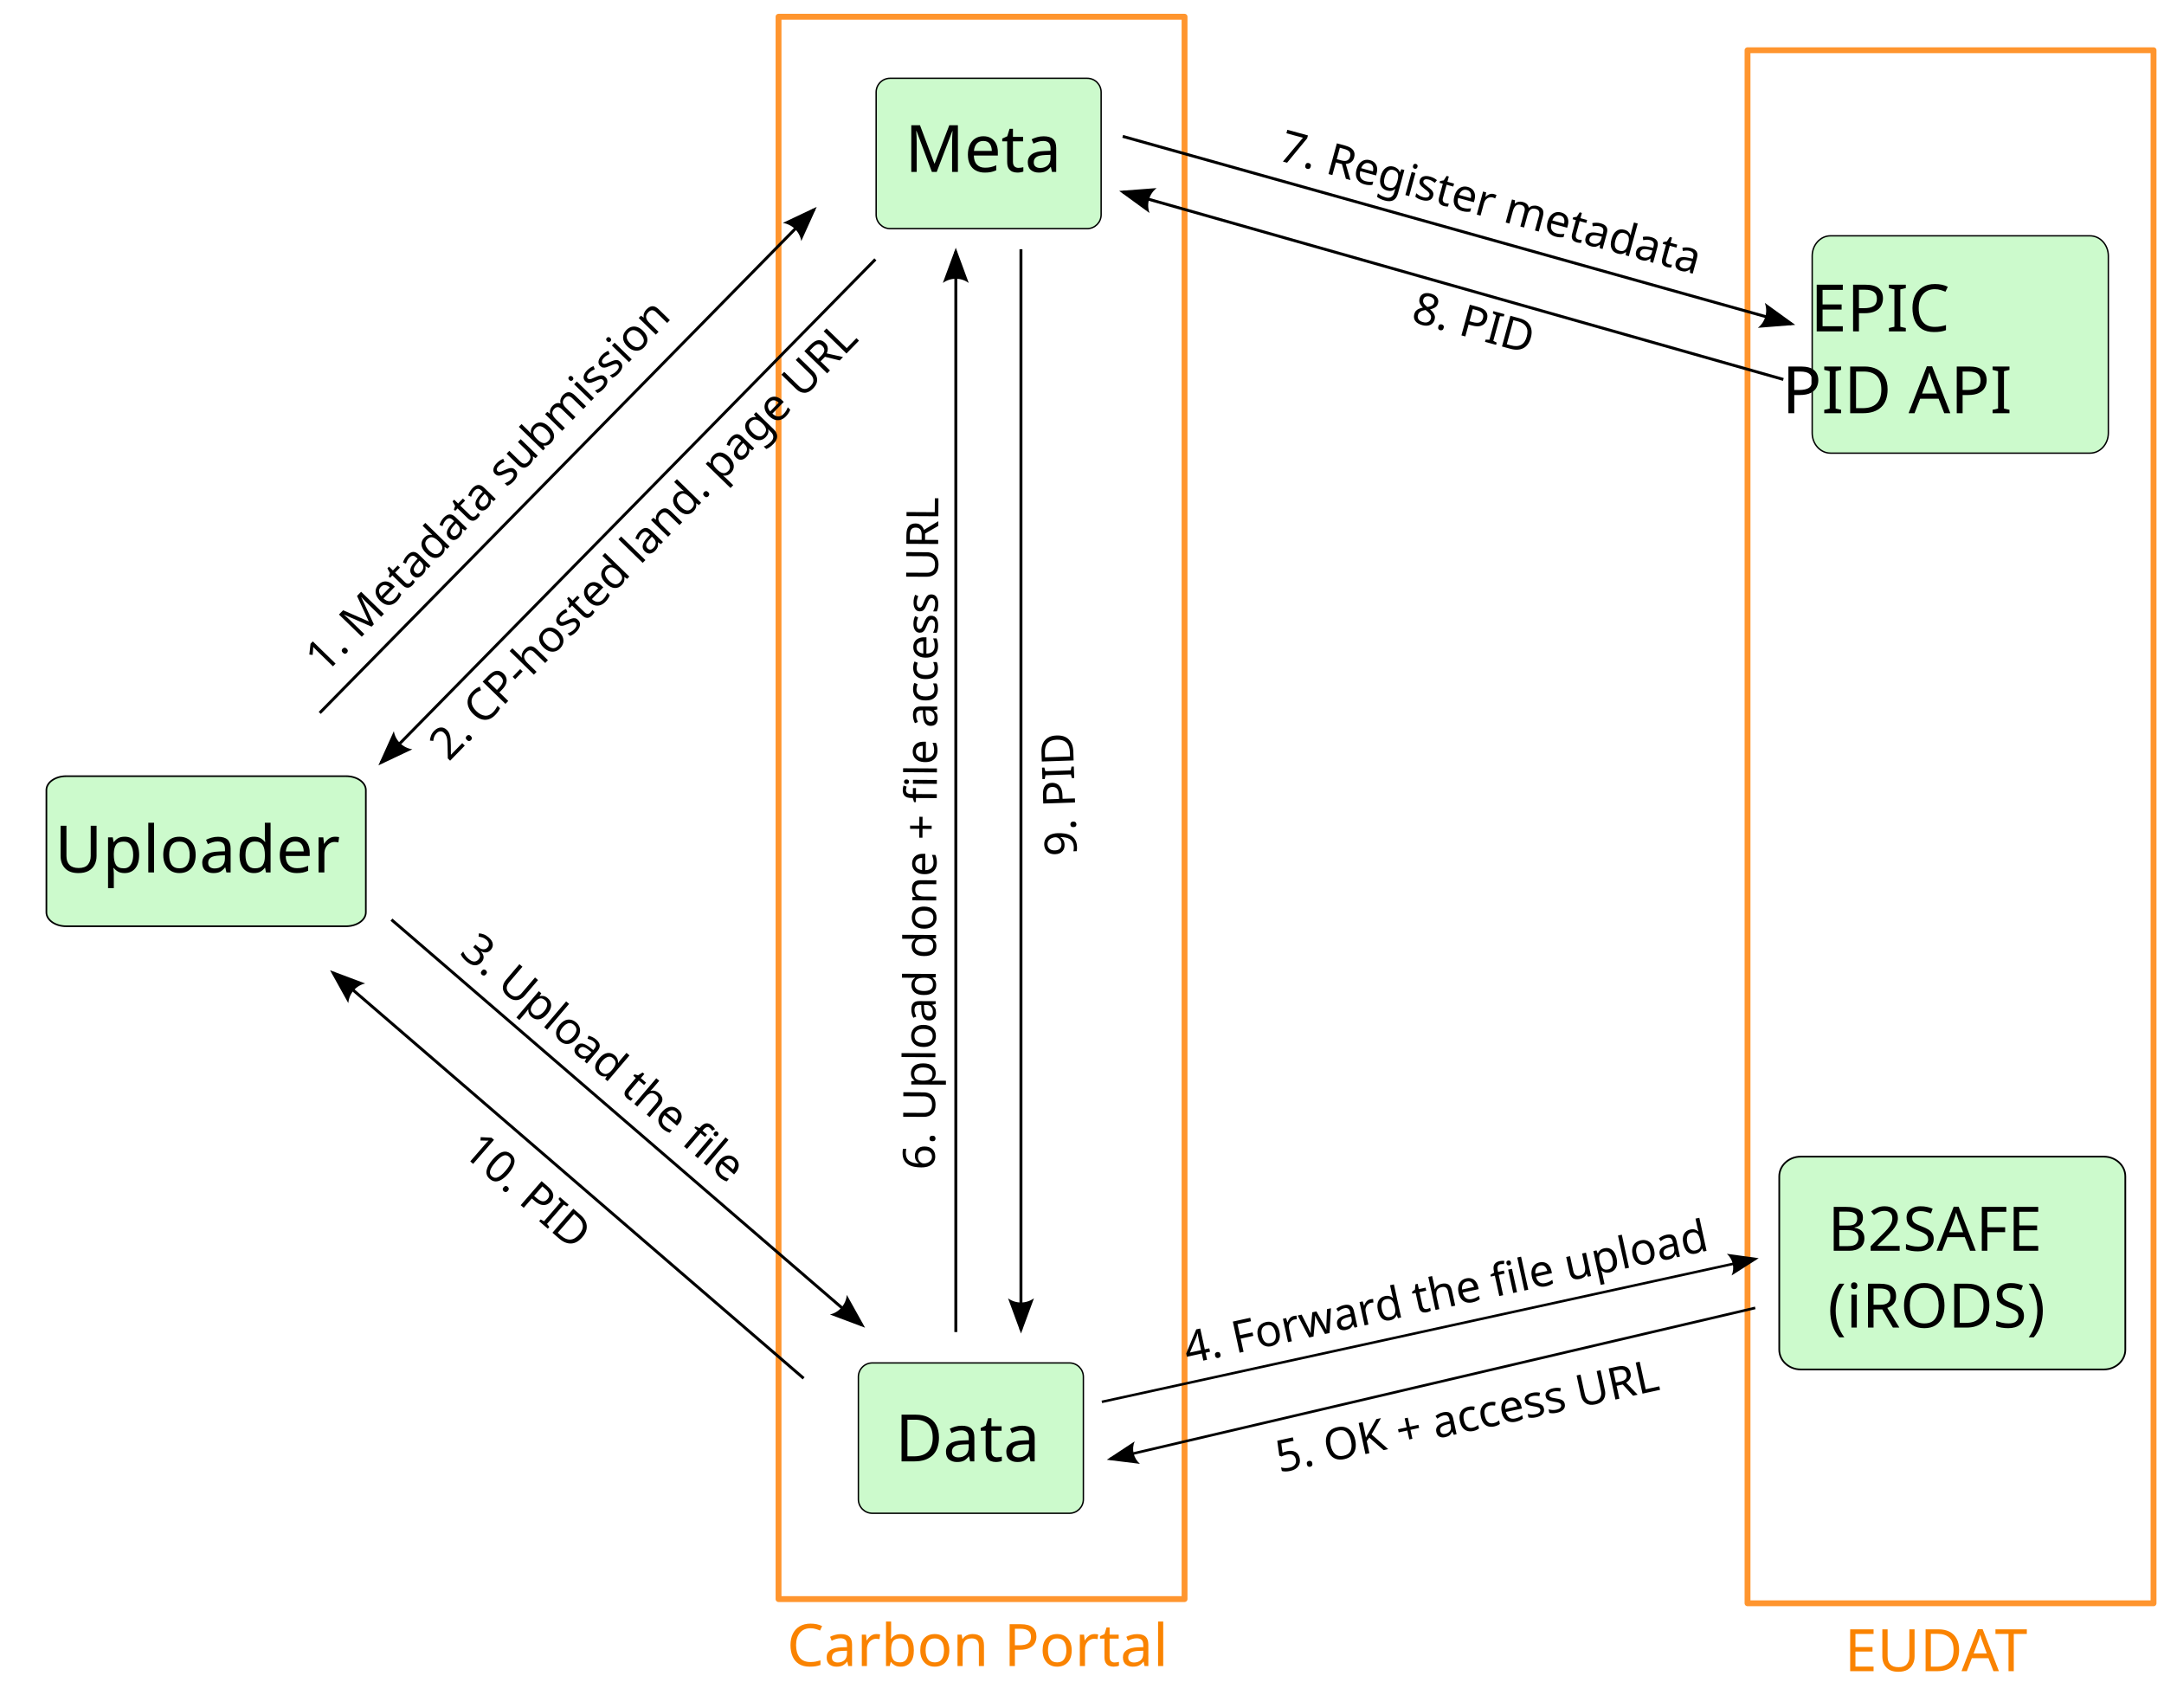
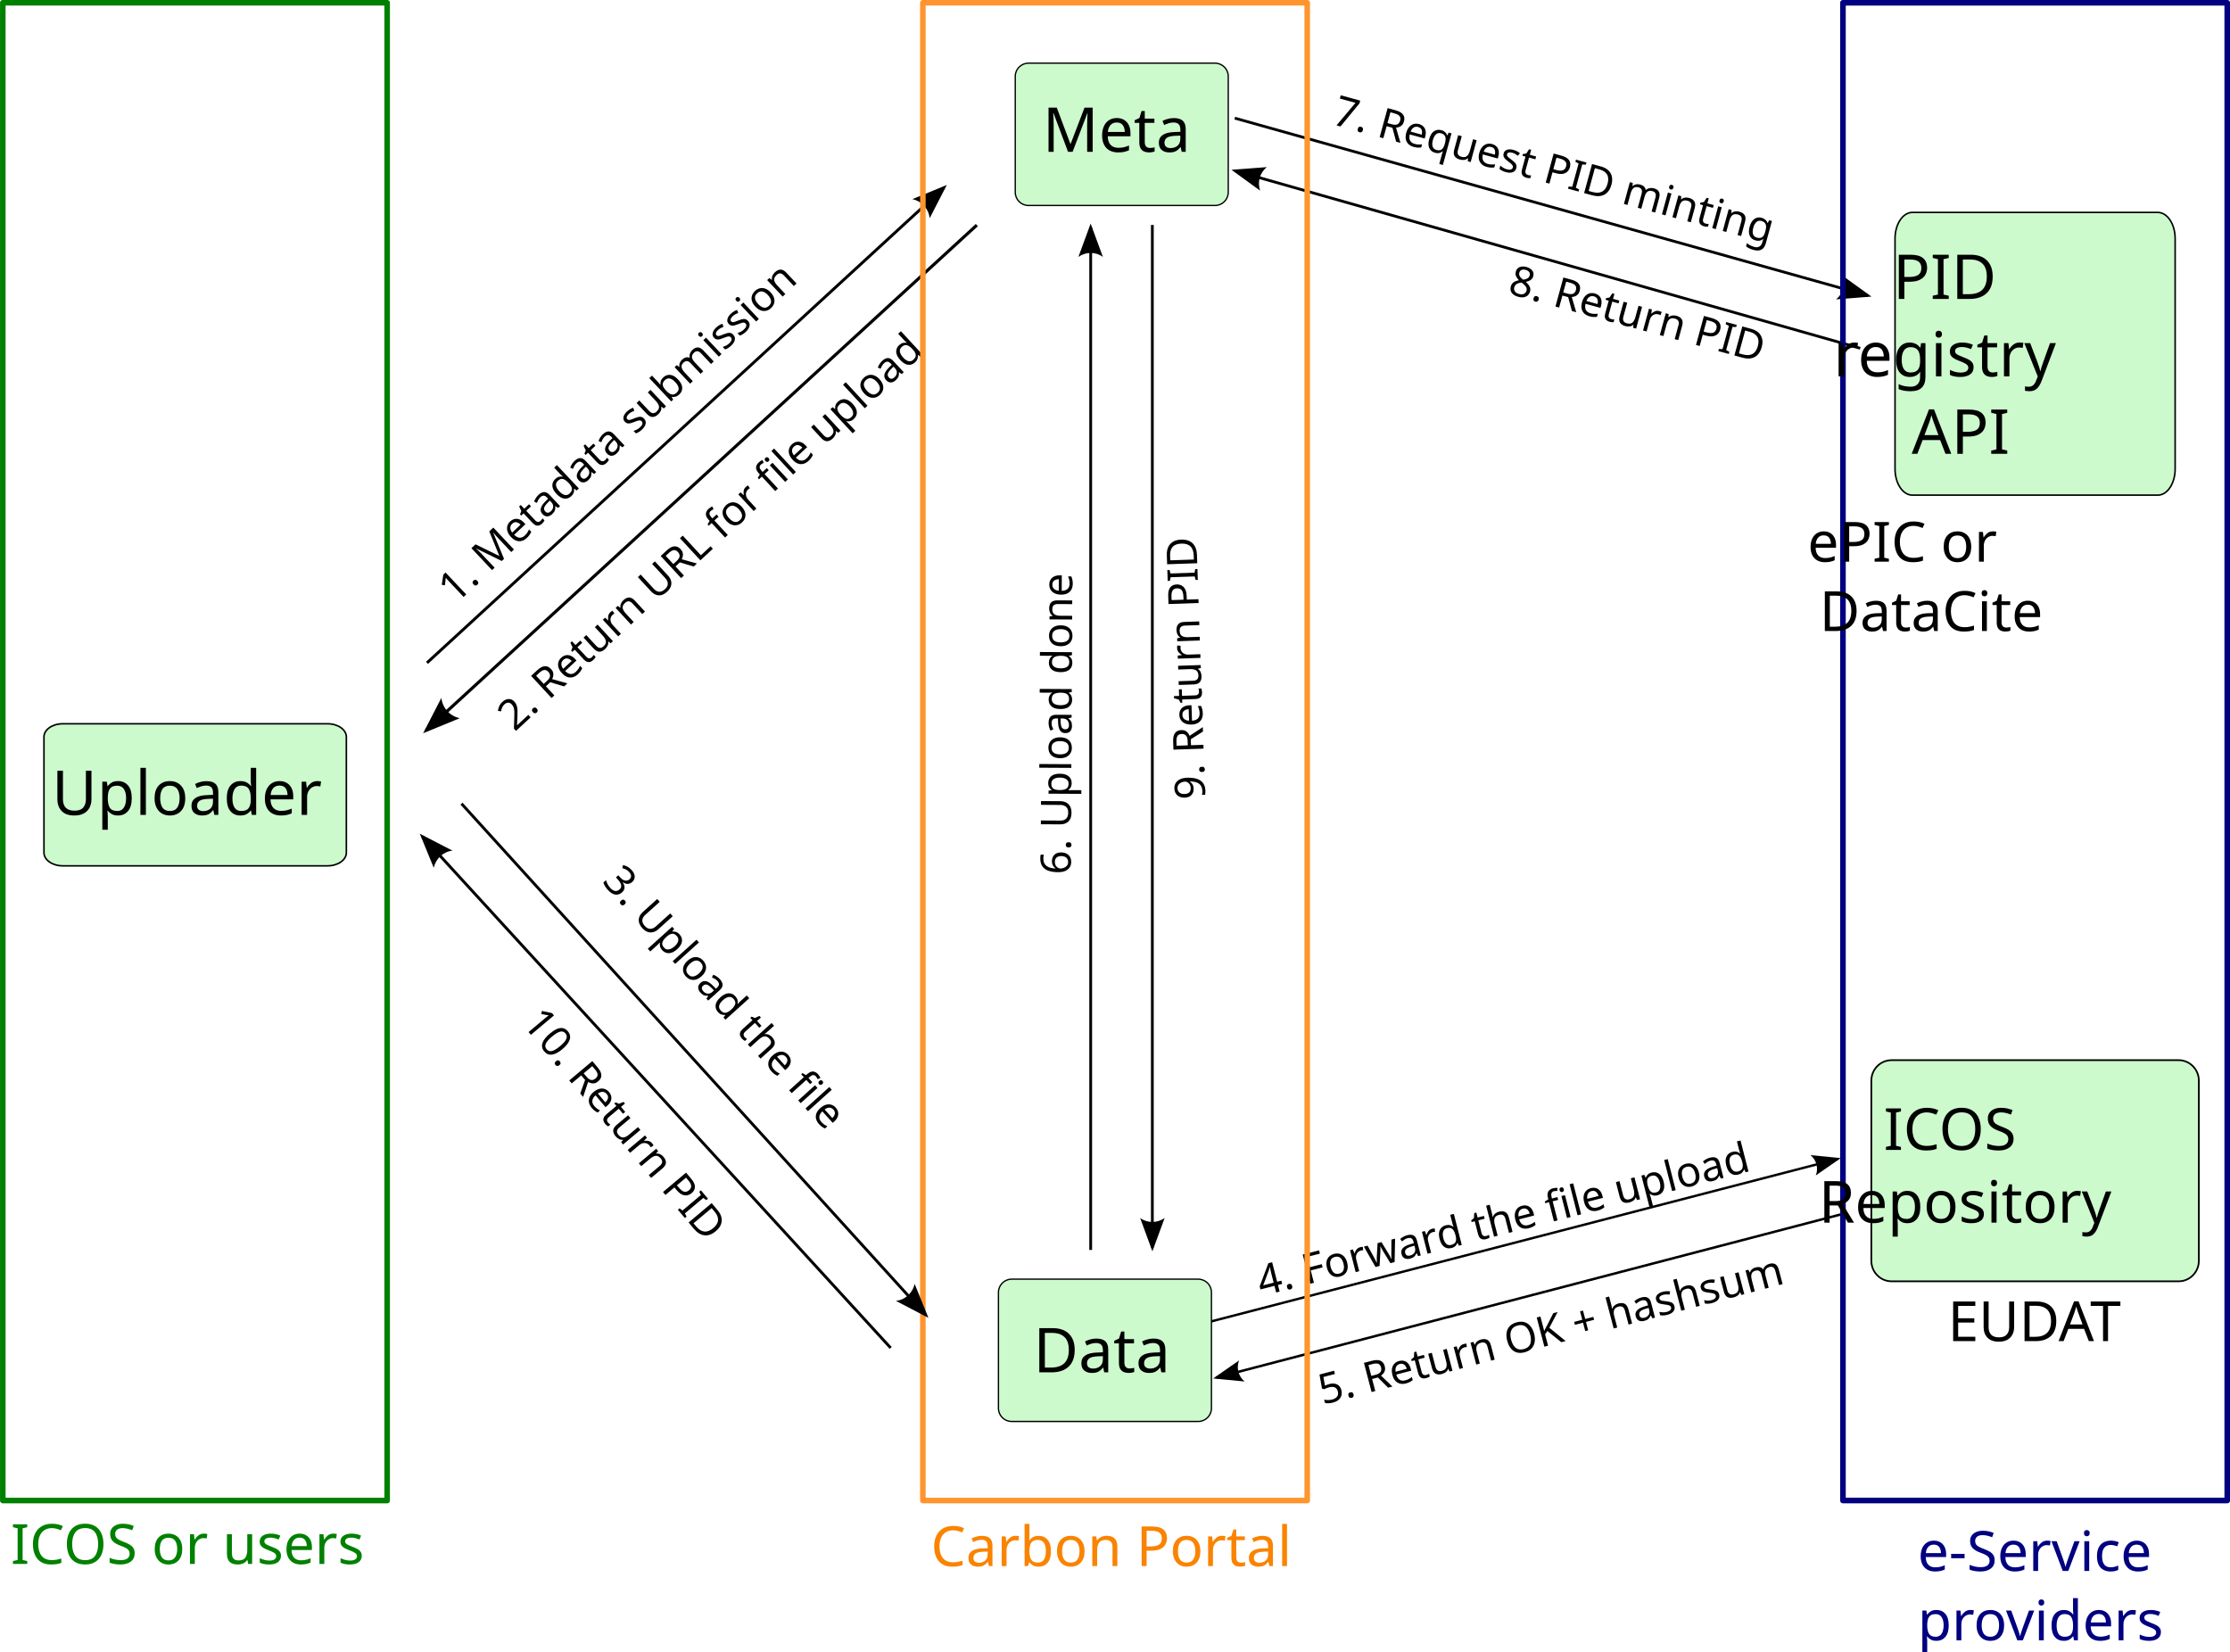
- <svg xmlns="http://www.w3.org/2000/svg" width="738.571" height="582.857" id="svg2" version="1.1">
+ <svg xmlns="http://www.w3.org/2000/svg" width="804" height="595.536" id="svg2" version="1.1">
  <defs id="defs4">
    <marker orient="auto" refY="0" refX="0" id="Arrow2Lend" style="overflow:visible">
      <path id="path3831" style="fill-rule:evenodd;stroke-width:0.625;stroke-linejoin:round" d="M 8.719,4.034 -2.207,0.016 8.719,-4.002 c -1.745,2.372 -1.735,5.617 -6e-7,8.035 z" transform="matrix(-1.1,0,0,-1.1,-1.1,0)" />
    </marker>
    <marker orient="auto" refY="0" refX="0" id="Arrow2Lend-2" style="overflow:visible">
      <path id="path3831-2" style="fill-rule:evenodd;stroke-width:0.625;stroke-linejoin:round" d="M 8.719,4.034 -2.207,0.016 8.719,-4.002 c -1.745,2.372 -1.735,5.617 -6e-7,8.035 z" transform="matrix(-1.1,0,0,-1.1,-1.1,0)" />
    </marker>
    <marker orient="auto" refY="0" refX="0" id="Arrow2Lend-4" style="overflow:visible">
      <path id="path3831-9" style="fill-rule:evenodd;stroke-width:0.625;stroke-linejoin:round" d="M 8.719,4.034 -2.207,0.016 8.719,-4.002 c -1.745,2.372 -1.735,5.617 -6e-7,8.035 z" transform="matrix(-1.1,0,0,-1.1,-1.1,0)" />
    </marker>
    <marker orient="auto" refY="0" refX="0" id="Arrow2Lend-6" style="overflow:visible">
      <path id="path3831-1" style="fill-rule:evenodd;stroke-width:0.625;stroke-linejoin:round" d="M 8.719,4.034 -2.207,0.016 8.719,-4.002 c -1.745,2.372 -1.735,5.617 -6e-7,8.035 z" transform="matrix(-1.1,0,0,-1.1,-1.1,0)" />
    </marker>
    <marker orient="auto" refY="0" refX="0" id="Arrow2Lend-0" style="overflow:visible">
      <path id="path3831-96" style="fill-rule:evenodd;stroke-width:0.625;stroke-linejoin:round" d="M 8.719,4.034 -2.207,0.016 8.719,-4.002 c -1.745,2.372 -1.735,5.617 -6e-7,8.035 z" transform="matrix(-1.1,0,0,-1.1,-1.1,0)" />
    </marker>
    <marker orient="auto" refY="0" refX="0" id="Arrow2Lend-06" style="overflow:visible">
      <path id="path3831-0" style="fill-rule:evenodd;stroke-width:0.625;stroke-linejoin:round" d="M 8.719,4.034 -2.207,0.016 8.719,-4.002 c -1.745,2.372 -1.735,5.617 -6e-7,8.035 z" transform="matrix(-1.1,0,0,-1.1,-1.1,0)" />
    </marker>
    <marker orient="auto" refY="0" refX="0" id="Arrow2Lend-02" style="overflow:visible">
      <path id="path3831-5" style="fill-rule:evenodd;stroke-width:0.625;stroke-linejoin:round" d="M 8.719,4.034 -2.207,0.016 8.719,-4.002 c -1.745,2.372 -1.735,5.617 -6e-7,8.035 z" transform="matrix(-1.1,0,0,-1.1,-1.1,0)" />
    </marker>
    <marker orient="auto" refY="0" refX="0" id="Arrow2Lend-1" style="overflow:visible">
      <path id="path3831-7" style="fill-rule:evenodd;stroke-width:0.625;stroke-linejoin:round" d="M 8.719,4.034 -2.207,0.016 8.719,-4.002 c -1.745,2.372 -1.735,5.617 -6e-7,8.035 z" transform="matrix(-1.1,0,0,-1.1,-1.1,0)" />
    </marker>
    <marker orient="auto" refY="0" refX="0" id="Arrow2Lend-3" style="overflow:visible">
      <path id="path3831-92" style="fill-rule:evenodd;stroke-width:0.625;stroke-linejoin:round" d="M 8.719,4.034 -2.207,0.016 8.719,-4.002 c -1.745,2.372 -1.735,5.617 -6e-7,8.035 z" transform="matrix(-1.1,0,0,-1.1,-1.1,0)" />
    </marker>
    <marker orient="auto" refY="0" refX="0" id="Arrow2Lend-5" style="overflow:visible">
      <path id="path3831-28" style="fill-rule:evenodd;stroke-width:0.625;stroke-linejoin:round" d="M 8.719,4.034 -2.207,0.016 8.719,-4.002 c -1.745,2.372 -1.735,5.617 -6e-7,8.035 z" transform="matrix(-1.1,0,0,-1.1,-1.1,0)" />
    </marker>
+     <marker orient="auto" refY="0" refX="0" id="Arrow2Lend-9" style="overflow:visible">
+       <path id="path3831-6" style="fill-rule:evenodd;stroke-width:0.625;stroke-linejoin:round" d="M 8.719,4.034 -2.207,0.016 8.719,-4.002 c -1.745,2.372 -1.735,5.617 -6e-7,8.035 z" transform="matrix(-1.1,0,0,-1.1,-1.1,0)" />
+     </marker>
+     <marker orient="auto" refY="0" refX="0" id="Arrow2Lend-93" style="overflow:visible">
+       <path id="path3831-18" style="fill-rule:evenodd;stroke-width:0.625;stroke-linejoin:round" d="M 8.719,4.034 -2.207,0.016 8.719,-4.002 c -1.745,2.372 -1.735,5.617 -6e-7,8.035 z" transform="matrix(-1.1,0,0,-1.1,-1.1,0)" />
+     </marker>
+     <marker orient="auto" refY="0" refX="0" id="marker4434" style="overflow:visible">
+       <path id="path4436" style="fill-rule:evenodd;stroke-width:0.625;stroke-linejoin:round" d="M 8.719,4.034 -2.207,0.016 8.719,-4.002 c -1.745,2.372 -1.735,5.617 -6e-7,8.035 z" transform="matrix(-1.1,0,0,-1.1,-1.1,0)" />
+     </marker>
  </defs>
-   <g id="layer1" transform="translate(-2.857143,-0.9336112)">
-     <rect style="fill:none;stroke:#ff952e;stroke-width:2;stroke-linejoin:round;stroke-miterlimit:4;stroke-opacity:1;stroke-dasharray:none" id="rect4207-2" width="138.571" height="530" x="599.286" y="18.076" />
-     <rect style="fill:none;stroke:#ff952e;stroke-width:2;stroke-linejoin:round;stroke-miterlimit:4;stroke-opacity:1;stroke-dasharray:none" id="rect4207" width="138.571" height="540" x="268.571" y="6.648" />
-     <rect style="fill:#ccfacc;fill-opacity:1;stroke:#000000;stroke-width:0.565;stroke-miterlimit:4;stroke-opacity:1;stroke-dasharray:none;stroke-dashoffset:0" id="rect2995" width="109.026" height="51.217" x="18.694" y="265.814" rx="6.754" ry="4.749" />
-     <rect style="fill:#ccfacc;fill-opacity:1;stroke:#000000;stroke-width:0.475;stroke-miterlimit:4;stroke-opacity:1;stroke-dasharray:none;stroke-dashoffset:0" id="rect2995-04" width="76.791" height="51.307" x="295.823" y="466.053" rx="4.757" ry="4.757" />
-     <rect style="fill:#ccfacc;fill-opacity:1;stroke:#000000;stroke-width:0.475;stroke-miterlimit:4;stroke-opacity:1;stroke-dasharray:none;stroke-dashoffset:0" id="rect2995-9" width="76.791" height="51.307" x="301.884" y="27.647" rx="4.757" ry="4.757" />
-     <path style="fill:none;stroke:#000000;stroke-width:1px;stroke-linecap:butt;stroke-linejoin:miter;stroke-opacity:1;marker-end:url(#Arrow2Lend)" d="M 111.985,244.22 280.68,72.494" id="path3804" />
-     <text xml:space="preserve" style="font-size:22.33px;font-style:normal;font-weight:normal;line-height:125%;letter-spacing:0px;word-spacing:0px;fill:#000000;fill-opacity:1;stroke:none;font-family:Sans" x="311.709" y="59.612" id="text4250">
-       <tspan id="tspan4252" x="311.709" y="59.612">Meta</tspan>
+   <g id="layer1" transform="translate(59.1564,-4.870596)">
+     <path style="fill:none;stroke:#000000;stroke-width:0.856px;stroke-linecap:butt;stroke-linejoin:miter;stroke-opacity:1;marker-end:url(#Arrow2Lend)" d="M 376.771,481.48 603.418,422.708" id="path3804-1-4" />
+     <path style="fill:none;stroke:#000000;stroke-width:0.889px;stroke-linecap:butt;stroke-linejoin:miter;stroke-opacity:1;marker-end:url(#Arrow2Lend)" d="M 605.701,442.4 379.376,501.534" id="path3804-1-4-9" />
+     <path style="fill:none;stroke:#000000;stroke-width:1px;stroke-linecap:butt;stroke-linejoin:miter;stroke-opacity:1;marker-end:url(#Arrow2Lend)" d="M 386.032,47.47 614.285,111.456" id="path3804-29" />
+     <path style="fill:none;stroke:#000000;stroke-width:1px;stroke-linecap:butt;stroke-linejoin:miter;stroke-opacity:1;marker-end:url(#Arrow2Lend)" d="M 611.514,130.425 386.119,66.438" id="path3804-29-6" />
+     <g id="g4420" transform="matrix(0.9523571,0,0,0.9584625,13.9759,2.970209)">
+       <path id="path3804" d="M 84.859,251.311 280.573,72.57" style="fill:none;stroke:#000000;stroke-width:1.099px;stroke-linecap:butt;stroke-linejoin:miter;stroke-opacity:1;marker-end:url(#Arrow2Lend)" />
+       <path id="path3804-8" d="M 293.01,86.657 84.529,276.734" style="fill:none;stroke:#000000;stroke-width:1.17px;stroke-linecap:butt;stroke-linejoin:miter;stroke-opacity:1;marker-end:url(#Arrow2Lend)" />
+     </g>
+     <text xml:space="preserve" style="font-size:15.201px;font-style:normal;font-weight:normal;line-height:125%;letter-spacing:0px;word-spacing:0px;fill:#000000;fill-opacity:1;stroke:none;font-family:Sans" x="-76.314" y="234.266" id="text4549" transform="matrix(0.7281464,-0.6854217,0.6854217,0.7281464,0,0)">
+       <tspan id="tspan4551" x="-76.314" y="234.266">1. Metadata submission</tspan>
    </text>
-     <text xml:space="preserve" style="font-size:22.33px;font-style:normal;font-weight:normal;line-height:125%;letter-spacing:0px;word-spacing:0px;fill:#000000;fill-opacity:1;stroke:none;font-family:Sans" x="308.384" y="499.648" id="text4250-0">
-       <tspan id="tspan4252-0" x="308.384" y="499.648">Data</tspan>
+     <text xml:space="preserve" style="font-size:15.201px;font-style:normal;font-weight:normal;line-height:125%;letter-spacing:0px;word-spacing:0px;fill:#000000;fill-opacity:1;stroke:none;font-family:Sans" x="-89.829" y="283.177" id="text4549-5" transform="matrix(0.7341,-0.6790414,0.6790414,0.7341,0,0)">
+       <tspan id="tspan4551-6" x="-89.829" y="283.177">2. Return URL for file upload</tspan>
    </text>
-     <path style="fill:none;stroke:#000000;stroke-width:1px;stroke-linecap:butt;stroke-linejoin:miter;stroke-opacity:1;marker-end:url(#Arrow2Lend)" d="M 136.464,314.782 297.078,453.173" id="path3804-1" />
-     <text xml:space="preserve" style="font-size:22.33px;font-style:normal;font-weight:normal;line-height:125%;letter-spacing:0px;word-spacing:0px;fill:#000000;fill-opacity:1;stroke:none;font-family:Sans" x="21.519" y="298.668" id="text4250-0-6">
-       <tspan id="tspan4252-0-3" x="21.519" y="298.668">Uploader</tspan>
+     <text xml:space="preserve" style="font-size:15.201px;font-style:normal;font-weight:normal;line-height:125%;letter-spacing:0px;word-spacing:0px;fill:#000000;fill-opacity:1;stroke:none;font-family:Sans" x="345.304" y="99.115" id="text4549-7" transform="matrix(0.6696205,0.7427034,-0.7427034,0.6696205,0,0)">
+       <tspan id="tspan4551-2" x="345.304" y="99.115">3. Upload the file</tspan>
    </text>
-     <g id="g3122" transform="translate(-12,0)">
-       <rect ry="6.876" rx="6.261" y="81.409" x="633.356" height="74.165" width="101.077" id="rect2995-0" style="fill:#ccfacc;fill-opacity:1;stroke:#000000;stroke-width:0.475;stroke-miterlimit:4;stroke-opacity:1;stroke-dasharray:none;stroke-dashoffset:0" />
-       <text id="text4250-0-0" y="114.033" x="682.655" style="font-size:22.33px;font-style:normal;font-weight:normal;text-align:center;line-height:125%;letter-spacing:0px;word-spacing:0px;text-anchor:middle;fill:#000000;fill-opacity:1;stroke:none;font-family:Sans" xml:space="preserve">
-         <tspan y="114.033" x="682.655" id="tspan4252-0-6">EPIC</tspan>
-         <tspan id="tspan3120" y="141.945" x="682.655">PID API</tspan>
+     <text xml:space="preserve" style="font-size:15.201px;font-style:normal;font-weight:normal;line-height:125%;letter-spacing:0px;word-spacing:0px;fill:#000000;fill-opacity:1;stroke:none;font-family:Sans" x="266.074" y="555.609" id="text4549-7-0" transform="matrix(0.9687324,-0.2481077,0.2481077,0.9687324,0,0)">
+       <tspan id="tspan4551-2-4" x="266.074" y="555.609">4. Forward the file upload</tspan>
+     </text>
+     <text xml:space="preserve" style="font-size:15.201px;font-style:normal;font-weight:normal;line-height:125%;letter-spacing:0px;word-spacing:0px;fill:#000000;fill-opacity:1;stroke:none;font-family:Sans" x="274.25" y="600.662" id="text4549-7-0-4" transform="matrix(0.967237,-0.253875,0.253875,0.967237,0,0)">
+       <tspan id="tspan4551-2-4-2" x="274.25" y="600.662">5. Return OK + hashsum</tspan>
+     </text>
+     <text xml:space="preserve" style="font-size:15.201px;font-style:normal;font-weight:normal;line-height:125%;letter-spacing:0px;word-spacing:0px;fill:#000000;fill-opacity:1;stroke:none;font-family:Sans" x="418.882" y="-63.216" id="text4549-7-4" transform="matrix(0.9645777,0.2637989,-0.2637989,0.9645777,0,0)">
+       <tspan id="tspan4551-2-1" x="418.882" y="-63.216">7. Request PID minting</tspan>
+     </text>
+     <text xml:space="preserve" style="font-size:15.201px;font-style:normal;font-weight:normal;line-height:125%;letter-spacing:0px;word-spacing:0px;fill:#000000;fill-opacity:1;stroke:none;font-family:Sans" x="496.122" y="-21.031" id="text4549-7-4-6" transform="matrix(0.9645777,0.2637989,-0.2637989,0.9645777,0,0)">
+       <tspan id="tspan4551-2-1-9" x="496.122" y="-21.031">8. Return PID</tspan>
+     </text>
+     <text xml:space="preserve" style="font-size:15.201px;font-style:normal;font-weight:normal;line-height:125%;letter-spacing:0px;word-spacing:0px;fill:#000000;fill-opacity:1;stroke:none;font-family:Sans" x="369.05" y="141.905" id="text4549-7-4-6-9-2" transform="matrix(0.6433422,0.7655787,-0.7655787,0.6433422,0,0)">
+       <tspan id="tspan4551-2-1-9-5-6" x="369.05" y="141.905">10. Return PID</tspan>
+     </text>
+     <g id="g4381" transform="translate(4.999969,0)">
+       <rect y="5.863" x="268.571" height="540" width="138.571" id="rect4207" style="fill:none;stroke:#ff952e;stroke-width:2;stroke-linejoin:round;stroke-miterlimit:4;stroke-opacity:1;stroke-dasharray:none" />
+       <rect ry="4.757" rx="4.757" y="466.053" x="295.823" height="51.307" width="76.791" id="rect2995-04" style="fill:#ccfacc;fill-opacity:1;stroke:#000000;stroke-width:0.475;stroke-miterlimit:4;stroke-opacity:1;stroke-dasharray:none;stroke-dashoffset:0" />
+       <rect ry="4.757" rx="4.757" y="27.647" x="301.884" height="51.307" width="76.791" id="rect2995-9" style="fill:#ccfacc;fill-opacity:1;stroke:#000000;stroke-width:0.475;stroke-miterlimit:4;stroke-opacity:1;stroke-dasharray:none;stroke-dashoffset:0" />
+       <text id="text4250" y="59.612" x="311.709" style="font-size:22.33px;font-style:normal;font-weight:normal;line-height:125%;letter-spacing:0px;word-spacing:0px;fill:#000000;fill-opacity:1;stroke:none;font-family:Sans" xml:space="preserve">
+         <tspan y="59.612" x="311.709" id="tspan4252">Meta</tspan>
+       </text>
+       <text id="text4250-0" y="499.648" x="308.384" style="font-size:22.33px;font-style:normal;font-weight:normal;line-height:125%;letter-spacing:0px;word-spacing:0px;fill:#000000;fill-opacity:1;stroke:none;font-family:Sans" xml:space="preserve">
+         <tspan y="499.648" x="308.384" id="tspan4252-0">Data</tspan>
+       </text>
+       <path id="path3804-2" d="m 329.08,455.515 0,-368.706" style="fill:none;stroke:#000000;stroke-width:1px;stroke-linecap:butt;stroke-linejoin:miter;stroke-opacity:1;marker-end:url(#Arrow2Lend)" />
+       <path id="path3804-2-2" d="m 351.307,85.981 0,368.706" style="fill:none;stroke:#000000;stroke-width:1px;stroke-linecap:butt;stroke-linejoin:miter;stroke-opacity:1;marker-end:url(#Arrow2Lend)" />
+       <text transform="matrix(0.00550117,-0.9999849,0.9999849,0.00550117,0,0)" id="text4549-7-0-4-0" y="323.636" x="-318.421" style="font-size:15.201px;font-style:normal;font-weight:normal;line-height:125%;letter-spacing:0px;word-spacing:0px;fill:#000000;fill-opacity:1;stroke:none;font-family:Sans" xml:space="preserve">
+         <tspan y="323.636" x="-318.421" id="tspan4551-2-4-2-4">6. Upload done</tspan>
+       </text>
+       <text transform="matrix(-0.0339712,-0.9994228,0.9994228,-0.0339712,0,0)" id="text4549-7-4-6-9" y="360.217" x="-305.373" style="font-size:15.201px;font-style:normal;font-weight:normal;line-height:125%;letter-spacing:0px;word-spacing:0px;fill:#000000;fill-opacity:1;stroke:none;font-family:Sans" xml:space="preserve">
+         <tspan y="360.217" x="-305.373" id="tspan4551-2-1-9-5">9. Return PID</tspan>
+       </text>
+       <text id="text4209" y="569.505" x="271.429" style="font-size:40px;font-style:normal;font-weight:normal;line-height:125%;letter-spacing:0px;word-spacing:0px;fill:#fa8300;fill-opacity:1;stroke:none;font-family:sans-serif" xml:space="preserve">
+         <tspan style="font-size:20px;fill:#fa8300;fill-opacity:1;stroke:none" y="569.505" x="271.429" id="tspan4211">Carbon Portal</tspan>
      </text>
    </g>
-     <g id="g3090" transform="translate(-2,-18)">
-       <rect ry="6.733" rx="7.316" y="413.654" x="612.117" height="72.623" width="118.106" id="rect2995-6" style="fill:#ccfacc;fill-opacity:1;stroke:#000000;stroke-width:0.588;stroke-miterlimit:4;stroke-opacity:1;stroke-dasharray:none;stroke-dashoffset:0" />
-       <text id="text4250-0-1" y="445.777" x="628.671" style="font-size:20.97px;font-style:normal;font-weight:normal;line-height:125%;letter-spacing:0px;word-spacing:0px;fill:#000000;fill-opacity:1;stroke:none;font-family:Sans" xml:space="preserve">
-         <tspan y="445.777" x="628.671" id="tspan4252-0-0">B2SAFE</tspan>
-         <tspan id="tspan3074" y="471.99" x="628.671">(iRODS)</tspan>
+     <g id="g4373" transform="translate(-20,0)">
+       <rect ry="4.749" rx="6.754" y="265.814" x="-23.306" height="51.217" width="109.026" id="rect2995" style="fill:#ccfacc;fill-opacity:1;stroke:#000000;stroke-width:0.565;stroke-miterlimit:4;stroke-opacity:1;stroke-dasharray:none;stroke-dashoffset:0" />
+       <text id="text4250-0-6" y="298.668" x="-20.481" style="font-size:22.33px;font-style:normal;font-weight:normal;line-height:125%;letter-spacing:0px;word-spacing:0px;fill:#000000;fill-opacity:1;stroke:none;font-family:Sans" xml:space="preserve">
+         <tspan y="298.668" x="-20.481" id="tspan4252-0-3">Uploader</tspan>
+       </text>
+       <rect y="5.863" x="-38.143" height="540" width="138.571" id="rect4207-1" style="fill:none;stroke:#008000;stroke-width:2;stroke-linejoin:round;stroke-miterlimit:4;stroke-opacity:1;stroke-dasharray:none" />
+       <text id="text4209-5" y="568.721" x="-35.286" style="font-size:40px;font-style:normal;font-weight:normal;line-height:125%;letter-spacing:0px;word-spacing:0px;fill:#fa8300;fill-opacity:1;stroke:none;font-family:sans-serif" xml:space="preserve">
+         <tspan style="font-size:20px;fill:#008000;fill-opacity:1;stroke:none" y="568.721" x="-35.286" id="tspan4211-67">ICOS or users</tspan>
      </text>
    </g>
-     <path style="fill:none;stroke:#000000;stroke-width:0.856px;stroke-linecap:butt;stroke-linejoin:miter;stroke-opacity:1;marker-end:url(#Arrow2Lend)" d="m 378.914,479.337 223.076,-48.772" id="path3804-1-4" />
-     <path style="fill:none;stroke:#000000;stroke-width:0.889px;stroke-linecap:butt;stroke-linejoin:miter;stroke-opacity:1;marker-end:url(#Arrow2Lend)" d="M 601.918,447.278 381.753,498.812" id="path3804-1-4-9" />
-     <path style="fill:none;stroke:#000000;stroke-width:1px;stroke-linecap:butt;stroke-linejoin:miter;stroke-opacity:1;marker-end:url(#Arrow2Lend)" d="m 329.08,455.515 0,-368.706" id="path3804-2" />
-     <path style="fill:none;stroke:#000000;stroke-width:1px;stroke-linecap:butt;stroke-linejoin:miter;stroke-opacity:1;marker-end:url(#Arrow2Lend)" d="M 386.032,47.47 614.285,111.456" id="path3804-29" />
-     <path style="fill:none;stroke:#000000;stroke-width:1px;stroke-linecap:butt;stroke-linejoin:miter;stroke-opacity:1;marker-end:url(#Arrow2Lend)" d="M 611.514,130.425 386.119,66.438" id="path3804-29-6" />
-     <path style="fill:none;stroke:#000000;stroke-width:1px;stroke-linecap:butt;stroke-linejoin:miter;stroke-opacity:1;marker-end:url(#Arrow2Lend)" d="M 301.623,89.437 132.927,261.163" id="path3804-8" />
-     <path style="fill:none;stroke:#000000;stroke-width:1px;stroke-linecap:butt;stroke-linejoin:miter;stroke-opacity:1;marker-end:url(#Arrow2Lend)" d="m 351.307,85.981 0,368.706" id="path3804-2-2" />
-     <path style="fill:none;stroke:#000000;stroke-width:1px;stroke-linecap:butt;stroke-linejoin:miter;stroke-opacity:1;marker-end:url(#Arrow2Lend)" d="M 277.14,471.304 116.525,332.913" id="path3804-1-6" />
-     <text xml:space="preserve" style="font-size:15.201px;font-style:normal;font-weight:normal;line-height:125%;letter-spacing:0px;word-spacing:0px;fill:#000000;fill-opacity:1;stroke:none;font-family:Sans" x="-86.439" y="242.738" id="text4549" transform="matrix(0.6975557,-0.7165306,0.7165306,0.6975557,0,0)">
-       <tspan id="tspan4551" x="-86.439" y="242.738">1. Metadata submission</tspan>
-     </text>
-     <text xml:space="preserve" style="font-size:15.201px;font-style:normal;font-weight:normal;line-height:125%;letter-spacing:0px;word-spacing:0px;fill:#000000;fill-opacity:1;stroke:none;font-family:Sans" x="-78.253" y="293.859" id="text4549-5" transform="matrix(0.6975557,-0.7165306,0.7165306,0.6975557,0,0)">
-       <tspan id="tspan4551-6" x="-78.253" y="293.859">2. CP-hosted land. page URL</tspan>
-     </text>
-     <text xml:space="preserve" style="font-size:15.201px;font-style:normal;font-weight:normal;line-height:125%;letter-spacing:0px;word-spacing:0px;fill:#000000;fill-opacity:1;stroke:none;font-family:Sans" x="333.083" y="145.017" id="text4549-7" transform="matrix(0.7608341,0.6489465,-0.6489465,0.7608341,0,0)">
-       <tspan id="tspan4551-2" x="333.083" y="145.017">3. Upload the file</tspan>
-     </text>
-     <text xml:space="preserve" style="font-size:15.201px;font-style:normal;font-weight:normal;line-height:125%;letter-spacing:0px;word-spacing:0px;fill:#000000;fill-opacity:1;stroke:none;font-family:Sans" x="299.415" y="542.689" id="text4549-7-0" transform="matrix(0.9770382,-0.2130644,0.2130644,0.9770382,0,0)">
-       <tspan id="tspan4551-2-4" x="299.415" y="542.689">4. Forward the file upload</tspan>
-     </text>
-     <text xml:space="preserve" style="font-size:15.201px;font-style:normal;font-weight:normal;line-height:125%;letter-spacing:0px;word-spacing:0px;fill:#000000;fill-opacity:1;stroke:none;font-family:Sans" x="322.127" y="585.645" id="text4549-7-0-4" transform="matrix(0.9770382,-0.2130644,0.2130644,0.9770382,0,0)">
-       <tspan id="tspan4551-2-4-2" x="322.127" y="585.645">5. OK + access URL</tspan>
-     </text>
-     <text xml:space="preserve" style="font-size:15.201px;font-style:normal;font-weight:normal;line-height:125%;letter-spacing:0px;word-spacing:0px;fill:#000000;fill-opacity:1;stroke:none;font-family:Sans" x="-398.42" y="324.076" id="text4549-7-0-4-0" transform="matrix(0.00550117,-0.9999849,0.9999849,0.00550117,0,0)">
-       <tspan id="tspan4551-2-4-2-4" x="-398.42" y="324.076">6. Upload done + file access URL</tspan>
-     </text>
-     <text xml:space="preserve" style="font-size:15.201px;font-style:normal;font-weight:normal;line-height:125%;letter-spacing:0px;word-spacing:0px;fill:#000000;fill-opacity:1;stroke:none;font-family:Sans" x="437.828" y="-62.177" id="text4549-7-4" transform="matrix(0.9645777,0.2637989,-0.2637989,0.9645777,0,0)">
-       <tspan id="tspan4551-2-1" x="437.828" y="-62.177">7. Register metadata</tspan>
-     </text>
-     <text xml:space="preserve" style="font-size:15.201px;font-style:normal;font-weight:normal;line-height:125%;letter-spacing:0px;word-spacing:0px;fill:#000000;fill-opacity:1;stroke:none;font-family:Sans" x="496.122" y="-21.031" id="text4549-7-4-6" transform="matrix(0.9645777,0.2637989,-0.2637989,0.9645777,0,0)">
-       <tspan id="tspan4551-2-1-9" x="496.122" y="-21.031">8. PID</tspan>
-     </text>
-     <text xml:space="preserve" style="font-size:15.201px;font-style:normal;font-weight:normal;line-height:125%;letter-spacing:0px;word-spacing:0px;fill:#000000;fill-opacity:1;stroke:none;font-family:Sans" x="-305.373" y="360.217" id="text4549-7-4-6-9" transform="matrix(-0.0339712,-0.9994228,0.9994228,-0.0339712,0,0)">
-       <tspan id="tspan4551-2-1-9-5" x="-305.373" y="360.217">9. PID</tspan>
-     </text>
-     <text xml:space="preserve" style="font-size:15.201px;font-style:normal;font-weight:normal;line-height:125%;letter-spacing:0px;word-spacing:0px;fill:#000000;fill-opacity:1;stroke:none;font-family:Sans" x="379.691" y="192.935" id="text4549-7-4-6-9-2" transform="matrix(0.7551845,0.6555123,-0.6555123,0.7551845,0,0)">
-       <tspan id="tspan4551-2-1-9-5-6" x="379.691" y="192.935">10. PID</tspan>
-     </text>
-     <text xml:space="preserve" style="font-size:40px;font-style:normal;font-weight:normal;line-height:125%;letter-spacing:0px;word-spacing:0px;fill:#fa8300;fill-opacity:1;stroke:none;font-family:sans-serif" x="271.429" y="569.505" id="text4209">
-       <tspan id="tspan4211" x="271.429" y="569.505" style="font-size:20px;fill:#fa8300;fill-opacity:1;stroke:none">Carbon Portal</tspan>
-     </text>
-     <text xml:space="preserve" style="font-size:40px;font-style:normal;font-weight:normal;line-height:125%;letter-spacing:0px;word-spacing:0px;fill:#fa8300;fill-opacity:1;stroke:none;font-family:sans-serif" x="632.383" y="571.247" id="text4209-2">
-       <tspan id="tspan4211-6" x="632.383" y="571.247" style="font-size:20px;fill:#fa8300;fill-opacity:1;stroke:none">EUDAT</tspan>
-     </text>
+     <g id="g4398">
+       <rect y="5.873" x="605.295" height="539.981" width="138.553" id="rect4207-2" style="fill:none;stroke:#000080;stroke-width:2.019;stroke-linejoin:round;stroke-miterlimit:4;stroke-opacity:1;stroke-dasharray:none" />
+       <g transform="translate(2.677105,0)" id="g4283">
+         <rect style="fill:#ccfacc;fill-opacity:1;stroke:#000000;stroke-width:0.557;stroke-miterlimit:4;stroke-opacity:1;stroke-dasharray:none;stroke-dashoffset:0" id="rect2995-0" width="100.995" height="101.94" x="621.397" y="81.45" rx="6.256" ry="9.451" />
+         <text xml:space="preserve" style="font-size:22.33px;font-style:normal;font-weight:normal;text-align:center;line-height:125%;letter-spacing:0px;word-spacing:0px;text-anchor:middle;fill:#000000;fill-opacity:1;stroke:none;font-family:Sans" x="671.213" y="112.647" id="text4250-0-0">
+           <tspan id="tspan4252-0-6" x="671.213" y="112.647">PID</tspan>
+           <tspan id="tspan4276" x="671.213" y="140.559">registry</tspan>
+           <tspan x="671.213" y="168.471" id="tspan3120">API</tspan>
+         </text>
+       </g>
+       <g transform="translate(5.401531,11.42857)" id="g4306">
+         <rect style="fill:#ccfacc;fill-opacity:1;stroke:#000000;stroke-width:0.617;stroke-miterlimit:4;stroke-opacity:1;stroke-dasharray:none;stroke-dashoffset:0" id="rect2995-6" width="118.078" height="79.737" x="610.131" y="375.668" rx="7.315" ry="7.393" />
+         <text xml:space="preserve" style="font-size:20.97px;font-style:normal;font-weight:normal;line-height:125%;letter-spacing:0px;word-spacing:0px;fill:#000000;fill-opacity:1;stroke:none;font-family:Sans" x="668.453" y="408.031" id="text4250-0-1">
+           <tspan x="668.453" y="408.031" id="tspan3074" style="font-size:20.97px;font-style:normal;font-variant:normal;font-weight:normal;font-stretch:normal;text-align:center;line-height:125%;writing-mode:lr-tb;text-anchor:middle;font-family:Sans;-inkscape-font-specification:'Sans, Normal'">ICOS</tspan>
+           <tspan x="668.453" y="434.244" id="tspan4302" style="font-size:20.97px;font-style:normal;font-variant:normal;font-weight:normal;font-stretch:normal;text-align:center;line-height:125%;writing-mode:lr-tb;text-anchor:middle;font-family:Sans;-inkscape-font-specification:'Sans, Normal'">Repository</tspan>
+         </text>
+       </g>
+       <text id="text4209-2" y="571.247" x="632.226" style="font-size:40px;font-style:normal;font-weight:normal;line-height:125%;letter-spacing:0px;word-spacing:0px;fill:#fa8300;fill-opacity:1;stroke:none;font-family:sans-serif" xml:space="preserve">
+         <tspan style="font-size:20px;fill:#000080;fill-opacity:1;stroke:none" y="571.247" x="632.226" id="tspan4211-6">e-Service</tspan>
+         <tspan id="tspan4333" style="font-size:20px;fill:#000080;fill-opacity:1;stroke:none" y="596.247" x="632.226">providers</tspan>
+       </text>
+       <text id="text4209-9" y="488.39" x="643.097" style="font-size:40px;font-style:normal;font-weight:normal;line-height:125%;letter-spacing:0px;word-spacing:0px;fill:#fa8300;fill-opacity:1;stroke:none;font-family:sans-serif" xml:space="preserve">
+         <tspan style="font-size:20px;fill:#000000;fill-opacity:1;stroke:none" y="488.39" x="643.097" id="tspan4211-9">EUDAT</tspan>
+       </text>
+       <text id="text4209-9-1" y="207.368" x="673.511" style="font-size:40px;font-style:normal;font-weight:normal;line-height:125%;letter-spacing:0px;word-spacing:0px;fill:#fa8300;fill-opacity:1;stroke:none;font-family:sans-serif" xml:space="preserve">
+         <tspan style="font-size:20px;font-style:normal;font-variant:normal;font-weight:normal;font-stretch:normal;text-align:center;line-height:125%;writing-mode:lr-tb;text-anchor:middle;fill:#000000;fill-opacity:1;stroke:none;font-family:sans-serif;-inkscape-font-specification:'sans-serif, Normal'" y="207.368" x="673.511" id="tspan4211-9-0">ePIC or</tspan>
+         <tspan id="tspan4371" style="font-size:20px;font-style:normal;font-variant:normal;font-weight:normal;font-stretch:normal;text-align:center;line-height:125%;writing-mode:lr-tb;text-anchor:middle;fill:#000000;fill-opacity:1;stroke:none;font-family:sans-serif;-inkscape-font-specification:'sans-serif, Normal'" y="232.368" x="673.511">DataCite</tspan>
+       </text>
+     </g>
+     <path style="fill:none;stroke:#000000;stroke-width:1.032px;stroke-linecap:butt;stroke-linejoin:miter;stroke-opacity:1;marker-end:url(#Arrow2Lend-93)" d="M 107.233,294.619 274.63,478.991" id="path3804-9" />
+     <path style="fill:none;stroke:#000000;stroke-width:1.037px;stroke-linecap:butt;stroke-linejoin:miter;stroke-opacity:1;marker-end:url(#Arrow2Lend-93)" d="M 261.96,490.837 93.142,306.469" id="path3804-8-7" />
  </g>
</svg>
